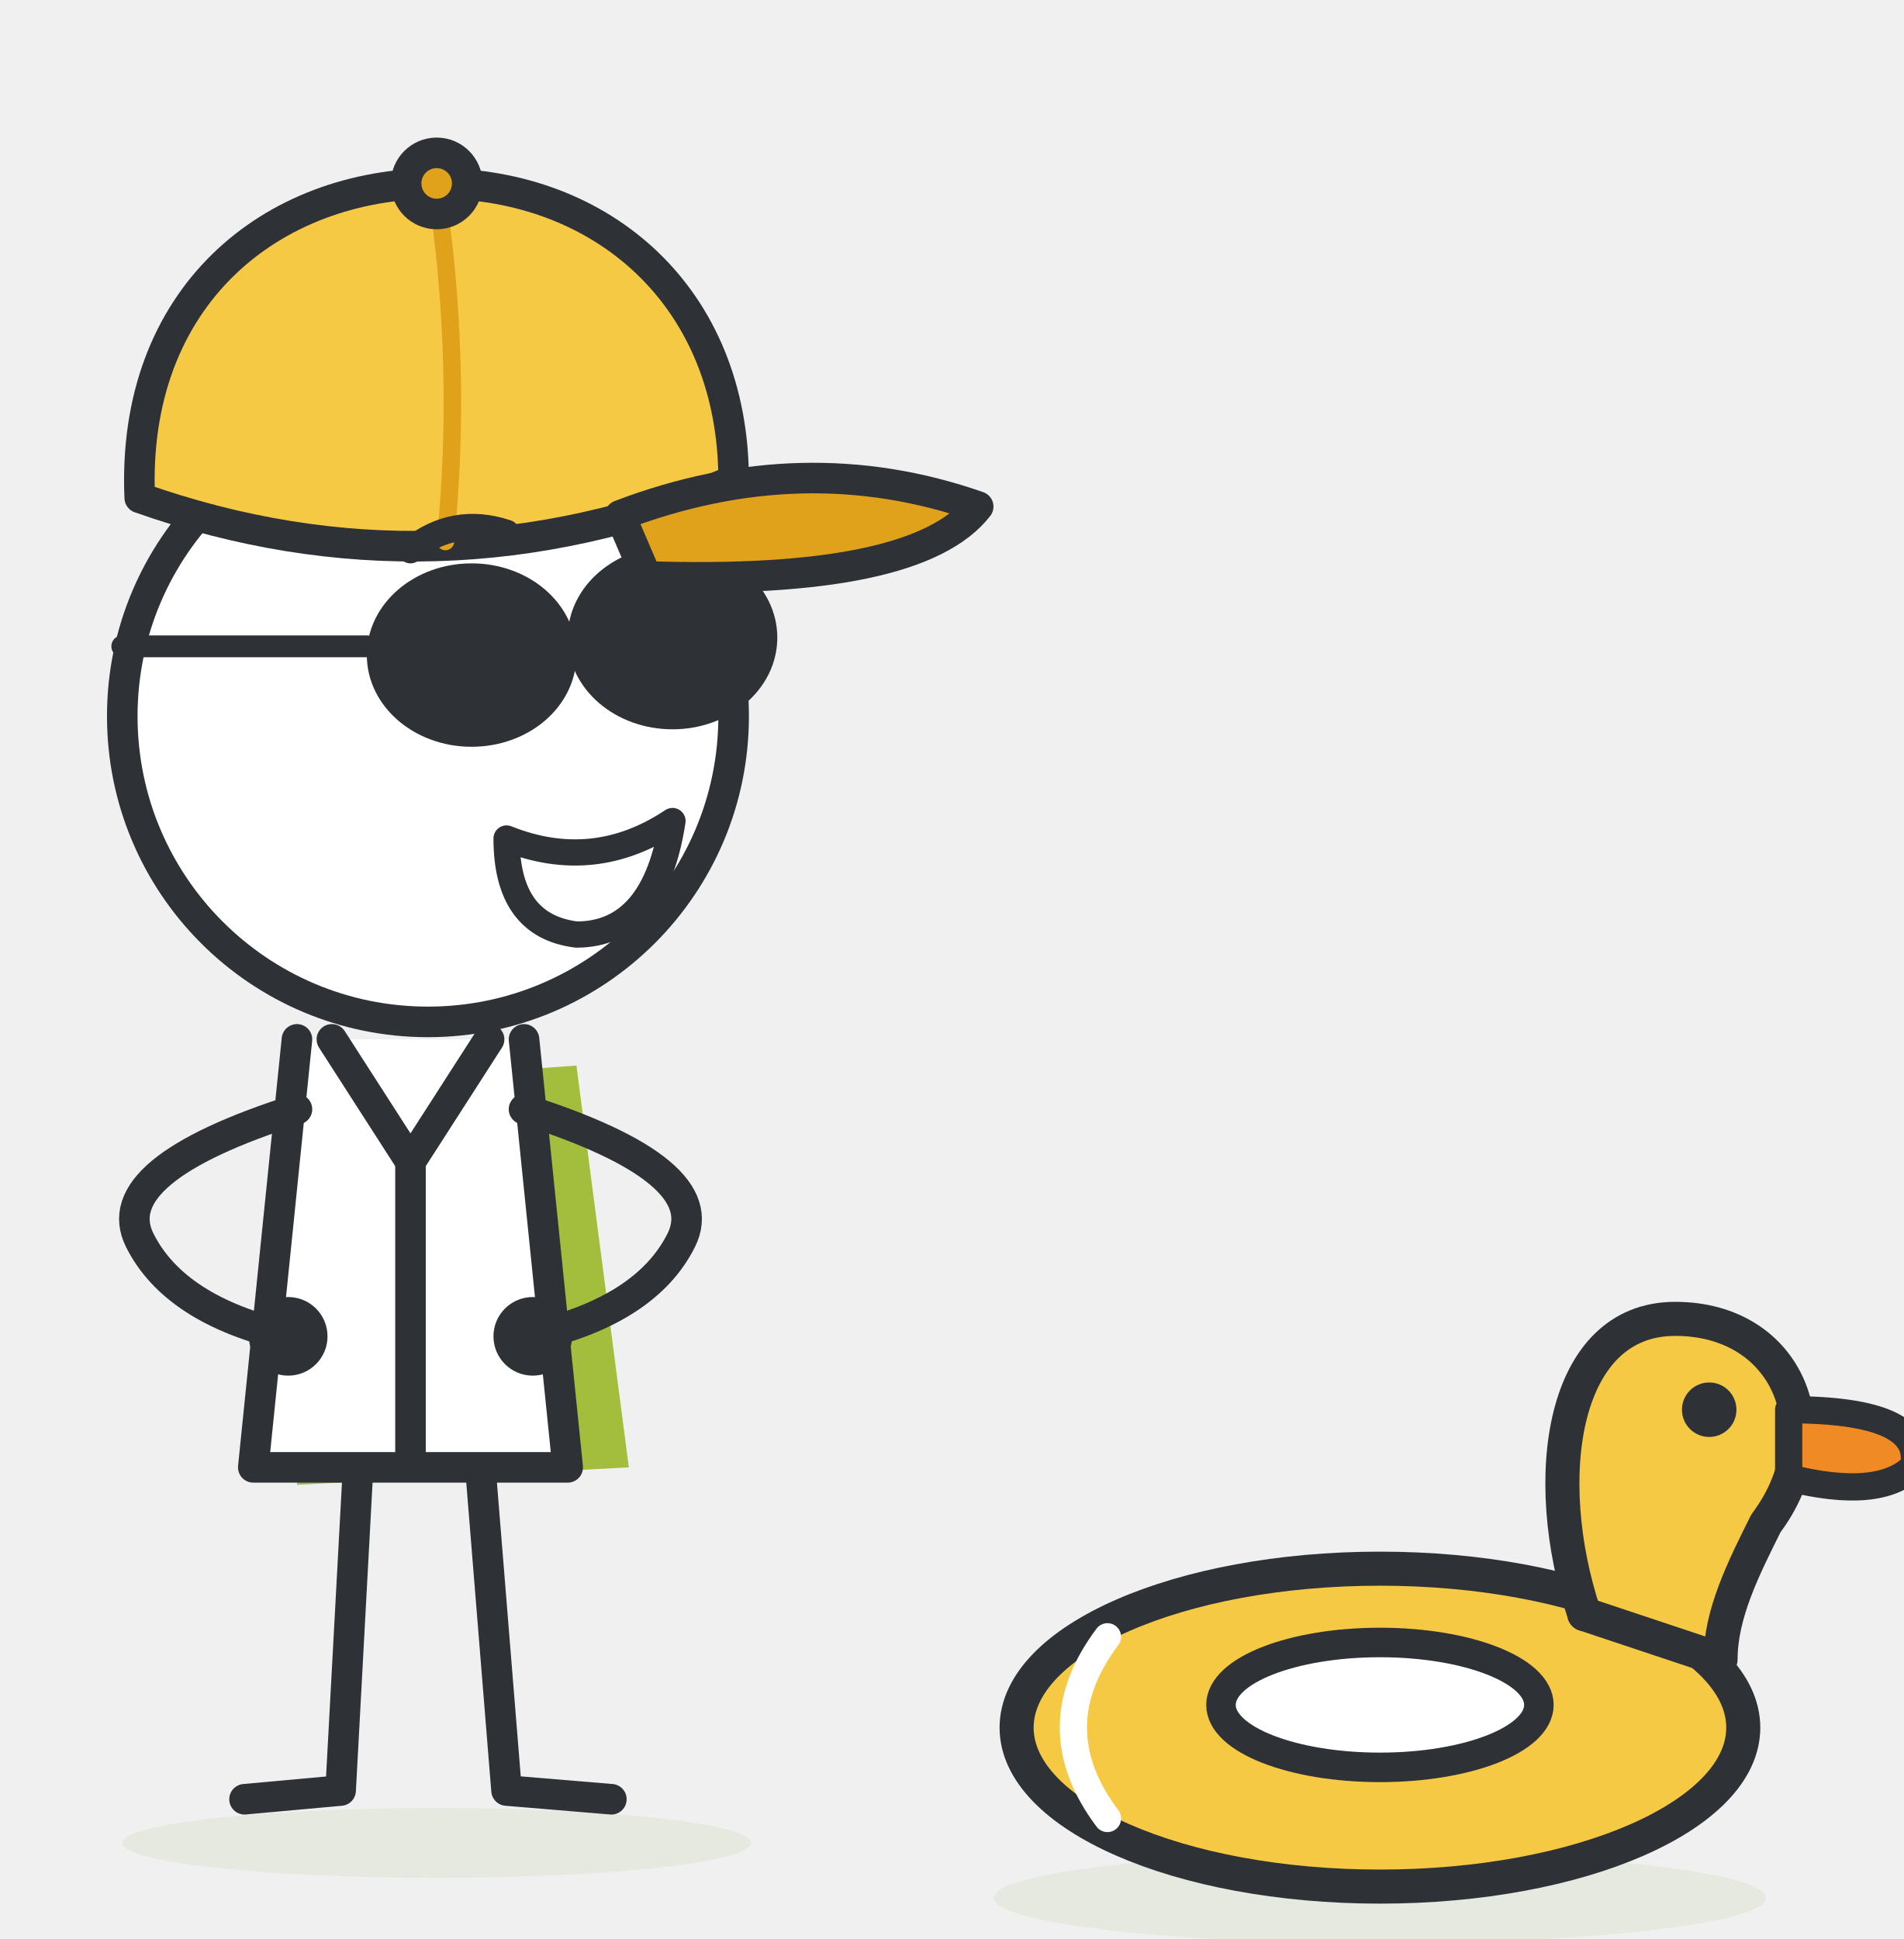
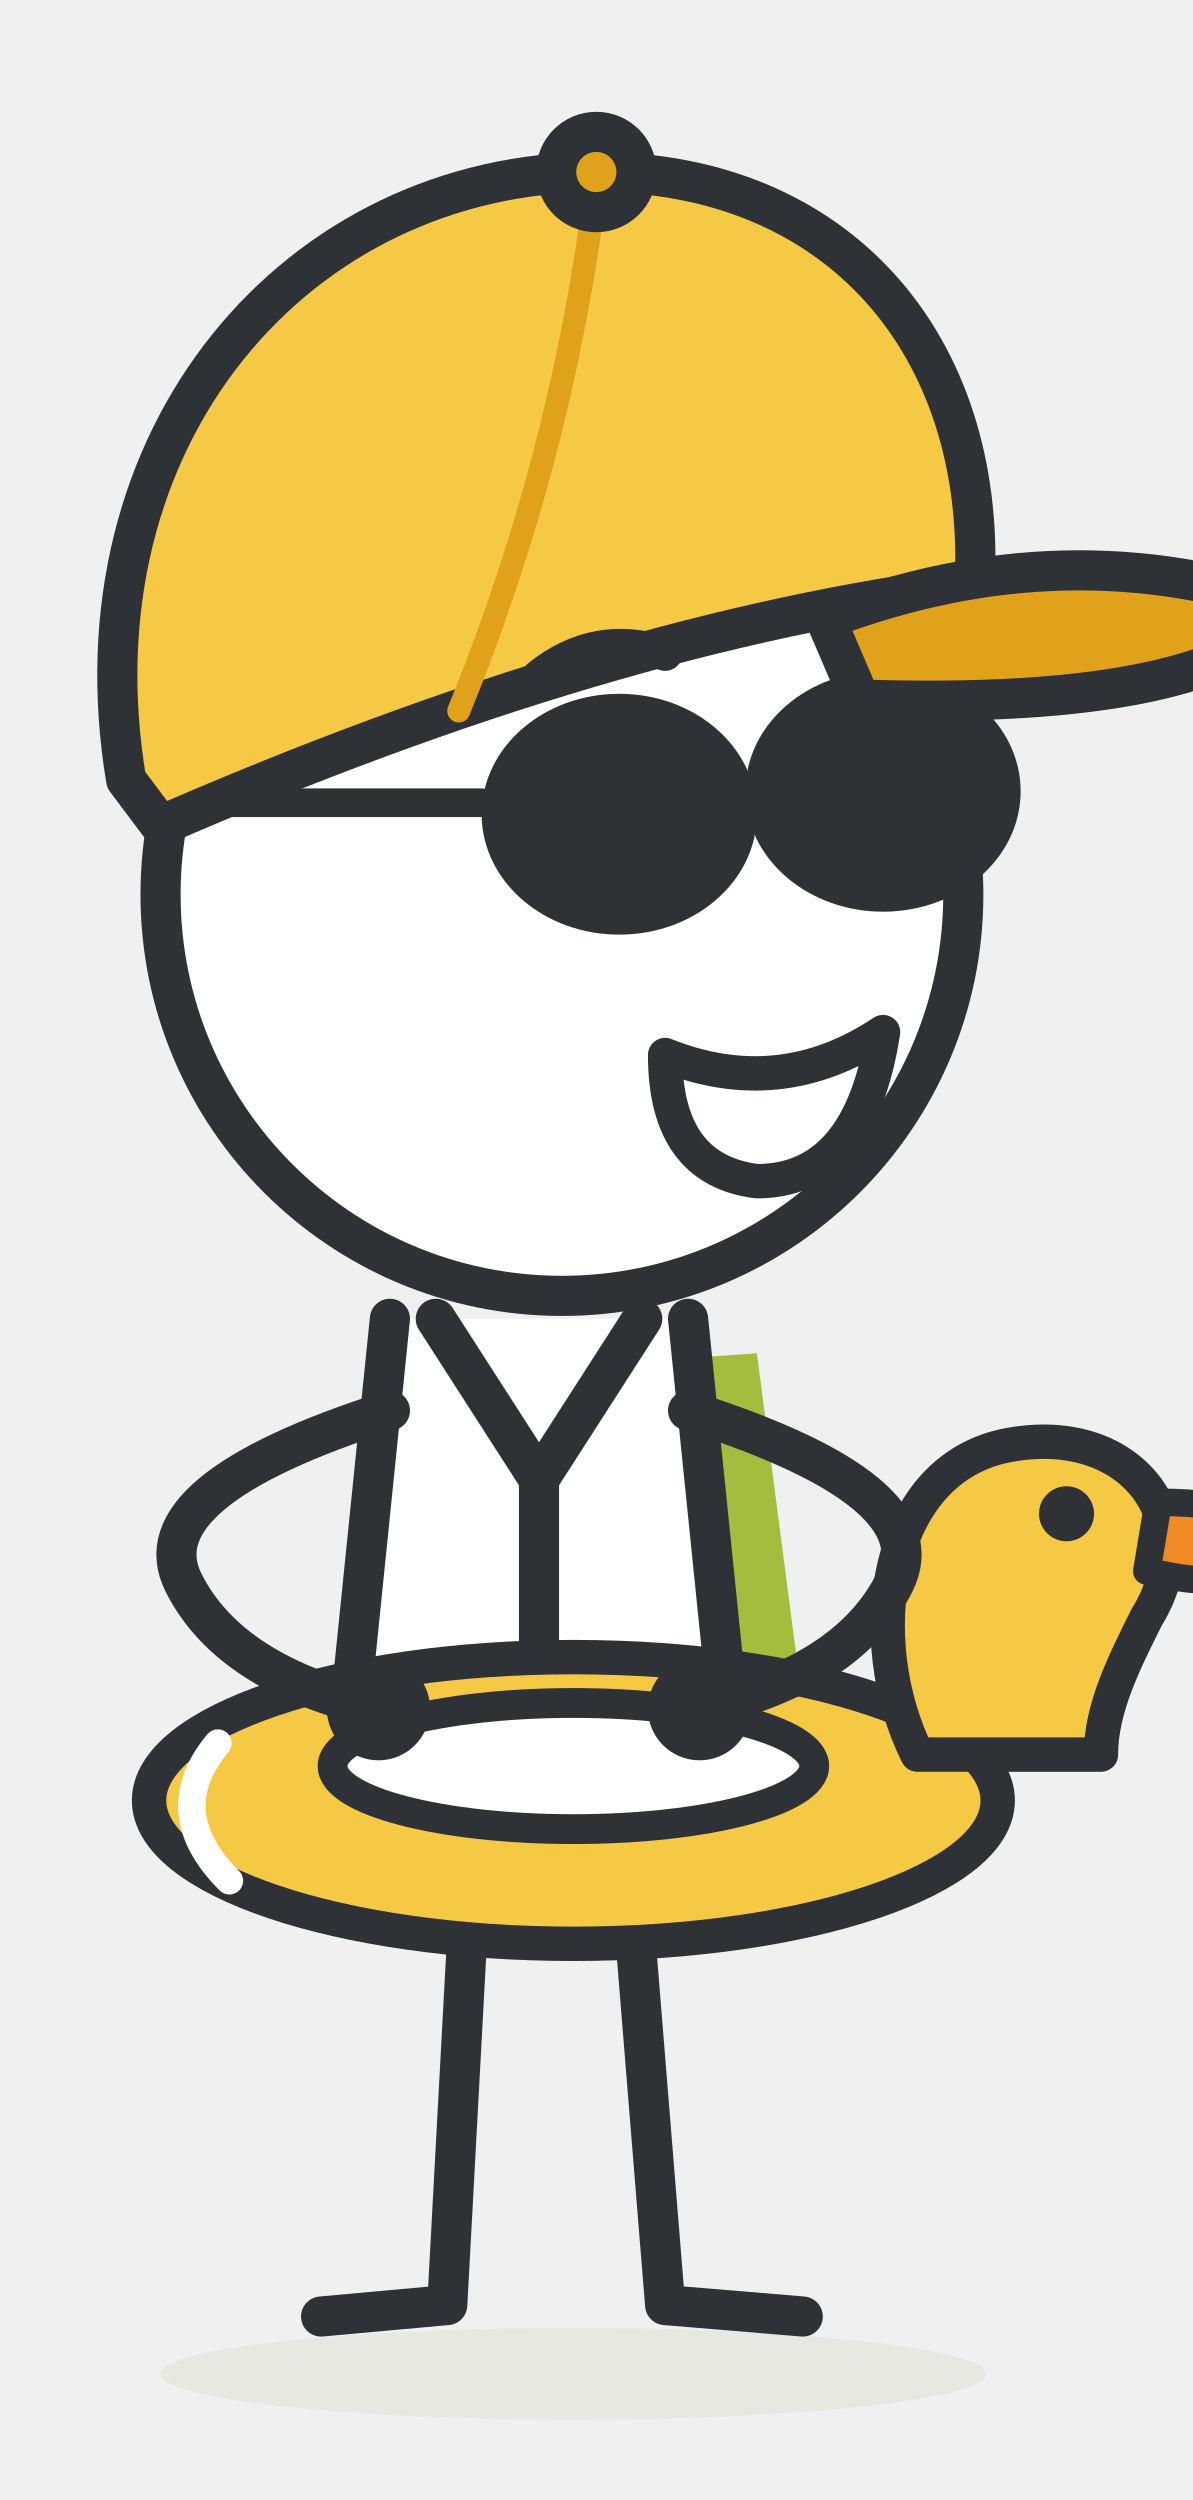
- <svg xmlns="http://www.w3.org/2000/svg" aria-hidden="true" focusable="false" viewBox="46 -10 218 222" fill="none" stroke="#2E3236" stroke-width="3.5" stroke-linecap="round" stroke-linejoin="round">
+ <svg xmlns="http://www.w3.org/2000/svg" aria-hidden="true" focusable="false" viewBox="46 -6 104 218" fill="none" stroke="#2E3236" stroke-width="3.5" stroke-linecap="round" stroke-linejoin="round">
  <ellipse cx="96" cy="201" rx="36" ry="4" fill="#E6E9DF" stroke="none" />
  <path d="M84 114 L112 112 L118 158 L80 160 Z" fill="#A3BE3C" stroke="none" />
  <path d="M87 158 L85 195 L74 196" />
  <path d="M101 158 L104 195 L116 196" />
  <path d="M80 109 L75 158 L111 158 L106 109" fill="#FFFFFF" />
  <path d="M84 109 L93 123 L102 109" />
  <path d="M93 123 L93 157" />
  <circle cx="95" cy="72" r="35" fill="#FFFFFF" />
  <path d="M60 64 L88 64" stroke-width="2.5" />
  <ellipse cx="100" cy="65" rx="10.5" ry="9" fill="#2E3236" stroke-width="3" />
  <ellipse cx="123" cy="63" rx="10.5" ry="9" fill="#2E3236" stroke-width="3" />
  <path d="M110 64 Q112 61.5 114 63" stroke-width="2.5" />
-   <path d="M62 47 C61 24 77 11 96 11 C115 11 130 24 130 45 Q96 59 62 47 Z" fill="#F6C945" />
-   <path d="M117 49 Q138 41 158 48 Q151 57 120 56 Z" fill="#E0A21B" />
-   <path d="M96 12 Q99 32 97 52" stroke="#E0A21B" stroke-width="2" fill="none" />
-   <circle cx="96" cy="11" r="3.5" fill="#E0A21B" />
+   <path d="M57 62 C52 32 72 9 98 9 C119 9 132 24 131 45 Q99 49 60 66 Z" fill="#F6C945" />
+   <path d="M118 48 Q139 40 159 47 Q152 56 121 55 Z" fill="#E0A21B" />
+   <path d="M98 10 Q95 34 86 56" stroke="#E0A21B" stroke-width="2" fill="none" />
+   <circle cx="98" cy="9" r="3.5" fill="#E0A21B" />
+   <ellipse cx="96" cy="151" rx="37" ry="12.5" fill="#F6C945" stroke="#2E3236" stroke-width="3" />
+   <ellipse cx="96" cy="148" rx="21" ry="5.5" fill="#FFFFFF" stroke="#2E3236" stroke-width="2.6" />
+   <path d="M65 146 Q60 152 66 158" stroke="#FFFFFF" stroke-width="2.4" fill="none" />
+   <path d="M126 147 C121 137 123 122 134 120 C145 118 151 127 146 135 C144 139 142 143 142 147 Z" fill="#F6C945" stroke="#2E3236" stroke-width="3" />
+   <path d="M147 125 Q158 125 157 130 Q154 133 146 131 Z" fill="#F08A24" stroke="#2E3236" stroke-width="2.4" />
+   <circle cx="139" cy="126" r="2.4" fill="#2E3236" stroke="none" />
  <circle cx="100" cy="64" r="3.3" fill="#2E3236" stroke="none" />
  <circle cx="120" cy="62" r="3.3" fill="#2E3236" stroke="none" />
  <path d="M104 86 Q114 90 123 84 Q121 97 112 97 Q104 96 104 86 Z" fill="#FFFFFF" stroke-width="3" />
  <path d="M93 53 Q98 49 104 51" stroke-width="3" />
  <path d="M80 117 Q58 124 62 132 Q66 140 79 143" />
  <path d="M106 117 Q128 124 124 132 Q120 140 107 143" />
  <circle cx="79" cy="143" r="4.5" fill="#2E3236" stroke="none" />
  <circle cx="107" cy="143" r="4.5" fill="#2E3236" stroke="none" />
-   <g class="bouee" transform="translate(204 206) scale(1.3) translate(-204 -206)">
-     <ellipse cx="204" cy="207" rx="34" ry="4" fill="#E6E9DF" stroke="none" />
-     <ellipse cx="204" cy="192" rx="32" ry="14" fill="#F6C945" stroke="#2E3236" stroke-width="3" />
-     <ellipse cx="204" cy="190" rx="14" ry="5.5" fill="#FFFFFF" stroke="#2E3236" stroke-width="2.6" />
-     <path d="M180 184 Q174 192 180 200" stroke="#FFFFFF" stroke-width="2.4" fill="none" />
-     <path d="M222 182 C220 170 224 162 230 160" stroke="#2E3236" stroke-width="3" fill="none" />
-     <path d="M222 182 C218 170 220 156 230 156 C240 156 244 166 238 174 C236 178 234 182 234 186 Z" fill="#F6C945" stroke="#2E3236" stroke-width="3" />
-     <path d="M240 164 Q252 164 251 169 Q248 172 240 170 Z" fill="#F08A24" stroke="#2E3236" stroke-width="2.4" />
-     <circle cx="233" cy="164" r="2.4" fill="#2E3236" stroke="none" />
-   </g>
</svg>
